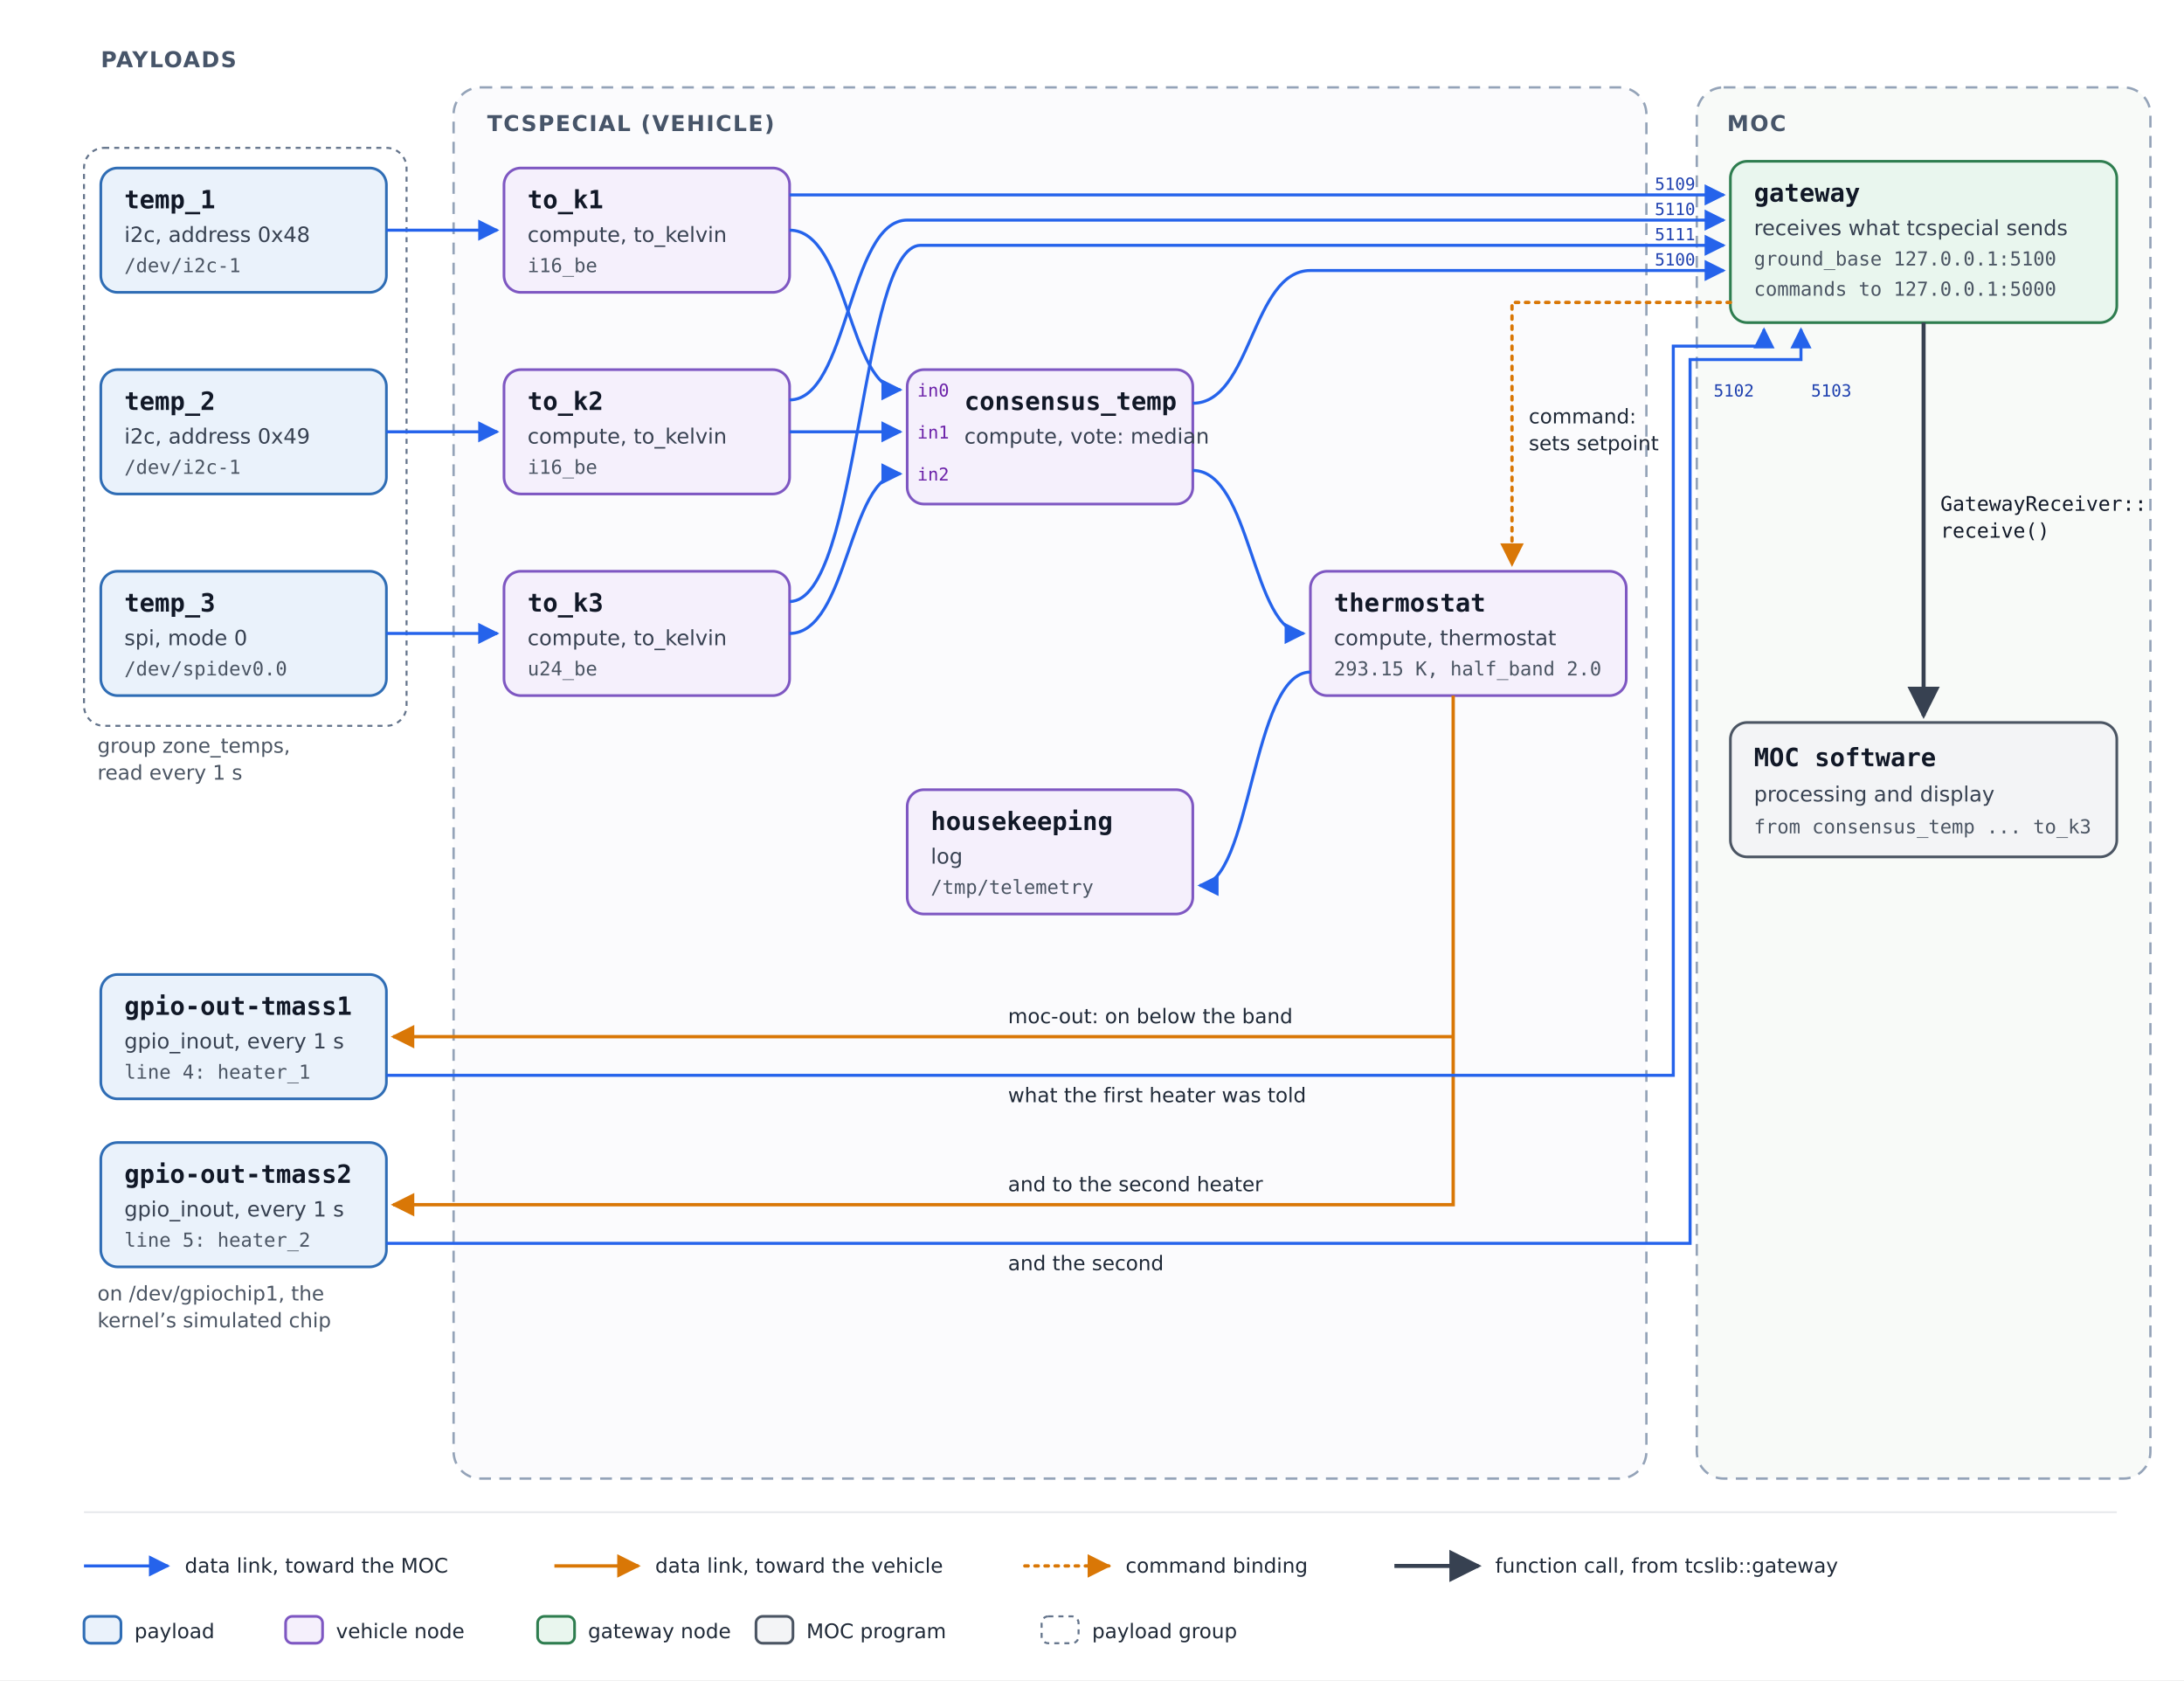
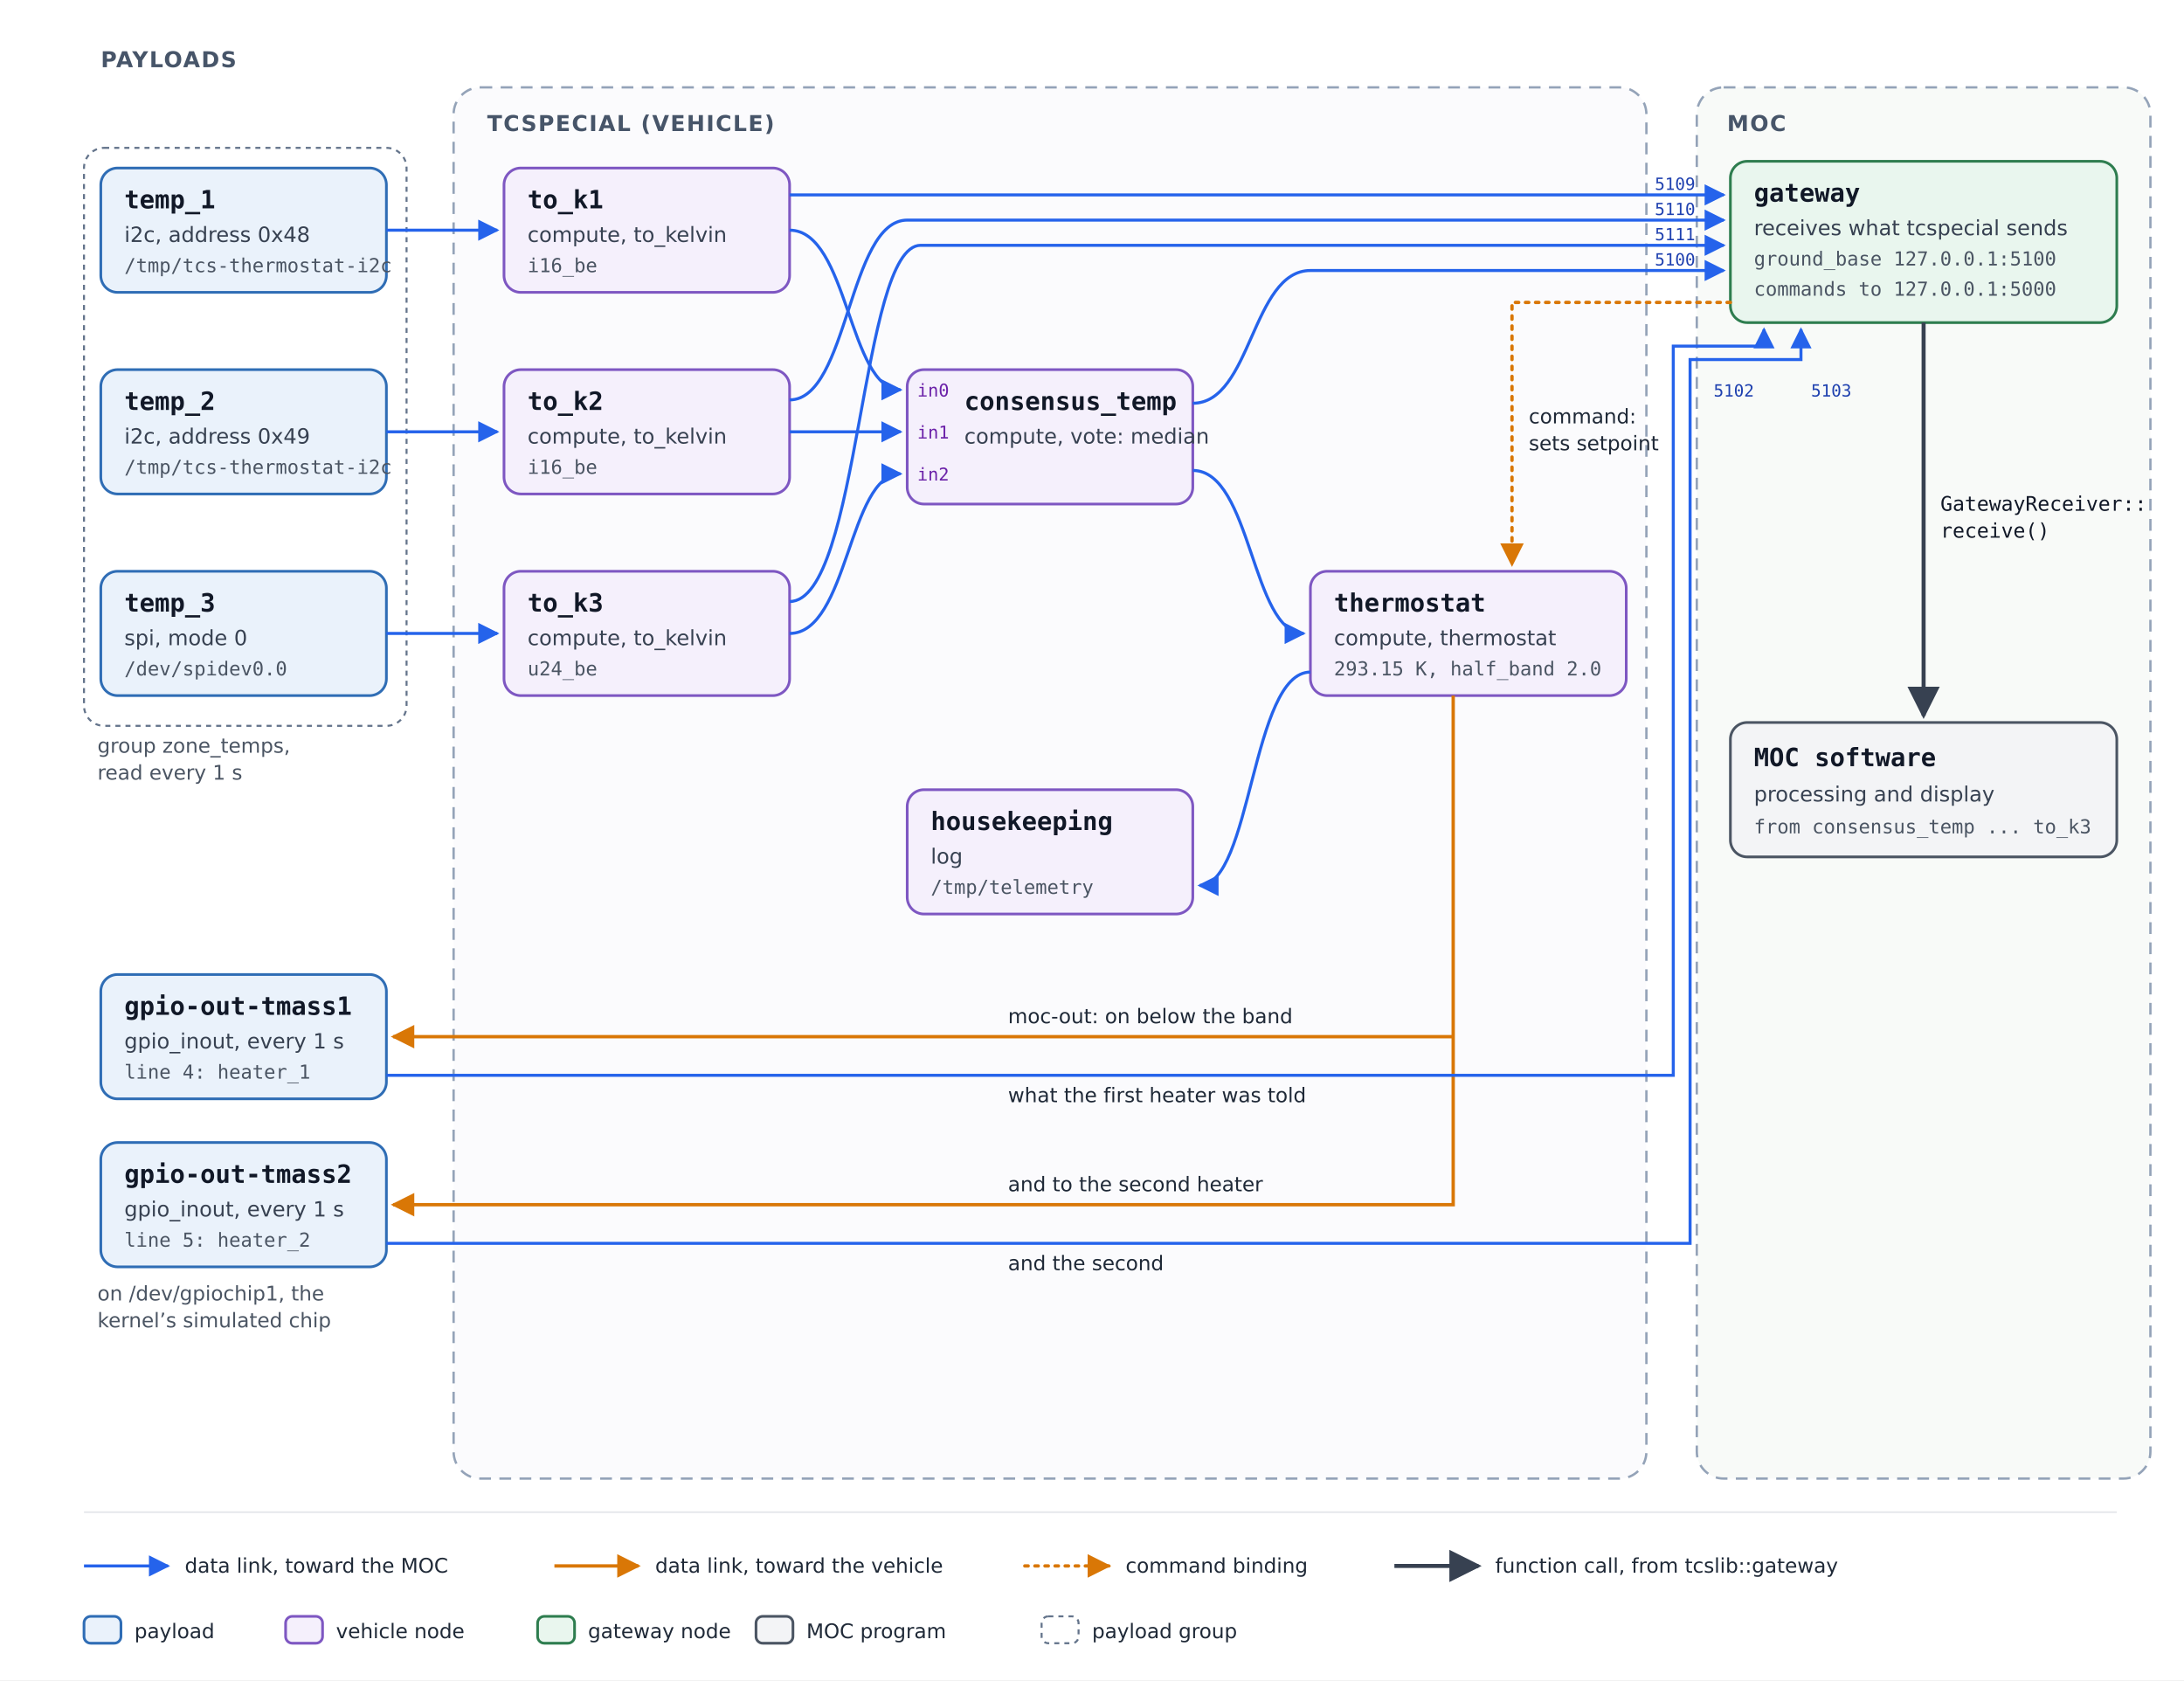
<svg xmlns="http://www.w3.org/2000/svg" width="1300" height="1000" viewBox="0 0 1300 1000" role="img" aria-labelledby="title desc">
  <defs>
    <style>
      text { font-family: "DejaVu Sans", Helvetica, Arial, sans-serif; fill: #111827; }
      .name { font-family: "DejaVu Sans Mono", Menlo, Consolas, monospace; font-size: 15px; font-weight: bold; }
      .kind { font-size: 12.5px; fill: #374151; }
      .detail { font-family: "DejaVu Sans Mono", Menlo, Consolas, monospace; font-size: 11.5px; fill: #4b5563; }
      .port { font-family: "DejaVu Sans Mono", Menlo, Consolas, monospace; font-size: 10.5px; fill: #6b21a8; }
      .heading { font-size: 13px; font-weight: bold; fill: #475569; letter-spacing: 0.06em; }
      .label { font-size: 12px; fill: #1f2937; }
      .note { font-size: 12px; fill: #4b5563; }
      .payload { fill: #eaf2fb; stroke: #2f6db5; stroke-width: 1.6; }
      .vehicle { fill: #f5f0fc; stroke: #7e57c2; stroke-width: 1.6; }
      .gateway { fill: #e9f6ee; stroke: #2e7d4f; stroke-width: 1.6; }
      .ground { fill: #f3f4f6; stroke: #4b5563; stroke-width: 1.6; }
      .groundside { fill: #f8faf8; stroke: #94a3b8; stroke-width: 1.4; stroke-dasharray: 7 5; }
      .call { fill: none; stroke: #374151; stroke-width: 2.4; }
      .code { font-family: "DejaVu Sans Mono", Menlo, Consolas, monospace; font-size: 12px; fill: #111827; }
      .portno { font-family: "DejaVu Sans Mono", Menlo, Consolas, monospace; font-size: 10px; fill: #1e40af; }
      .boundary { fill: #fbfbfd; stroke: #94a3b8; stroke-width: 1.4; stroke-dasharray: 7 5; }
      .group { fill: none; stroke: #64748b; stroke-width: 1.2; stroke-dasharray: 3 3; }
      .groundward { fill: none; stroke: #2563eb; stroke-width: 1.8; }
      .vehicleward { fill: none; stroke: #d97706; stroke-width: 2; }
      .command { fill: none; stroke: #d97706; stroke-width: 2; stroke-dasharray: 2 4; stroke-linecap: round; }
    </style>
    <marker id="arrow-blue" viewBox="0 0 10 10" refX="9" refY="5" markerWidth="7" markerHeight="7" orient="auto-start-reverse">
      <path d="M0,0 L10,5 L0,10 z" fill="#2563eb" />
    </marker>
    <marker id="arrow-orange" viewBox="0 0 10 10" refX="9" refY="5" markerWidth="7" markerHeight="7" orient="auto-start-reverse">
      <path d="M0,0 L10,5 L0,10 z" fill="#d97706" />
    </marker>
    <marker id="arrow-call" viewBox="0 0 10 10" refX="9" refY="5" markerWidth="8" markerHeight="8" orient="auto-start-reverse">
      <path d="M0,0 L10,5 L0,10 z" fill="#374151" />
    </marker>
  </defs>
  <rect width="1300" height="1000" fill="#ffffff" />
  <text class="heading" x="60" y="40">PAYLOADS</text>
  <rect class="boundary" x="270" y="52" width="710" height="828" rx="16" />
  <text class="heading" x="290" y="78">TCSPECIAL (VEHICLE)</text>
  <rect class="group" x="50" y="88" width="192" height="344" rx="12" />
  <text class="note" x="58" y="448">group zone_temps,</text>
  <text class="note" x="58" y="464">read every 1 s</text>
  <rect class="payload" x="60" y="100" width="170" height="74" rx="10" />
  <text class="name" x="74" y="124">temp_1</text>
  <text class="kind" x="74" y="144">i2c, address 0x48</text>
-   <text class="detail" x="74" y="162">/dev/i2c-1</text>
+   <text class="detail" x="74" y="162">/tmp/tcs-thermostat-i2c</text>
  <rect class="payload" x="60" y="220" width="170" height="74" rx="10" />
  <text class="name" x="74" y="244">temp_2</text>
  <text class="kind" x="74" y="264">i2c, address 0x49</text>
-   <text class="detail" x="74" y="282">/dev/i2c-1</text>
+   <text class="detail" x="74" y="282">/tmp/tcs-thermostat-i2c</text>
  <rect class="payload" x="60" y="340" width="170" height="74" rx="10" />
  <text class="name" x="74" y="364">temp_3</text>
  <text class="kind" x="74" y="384">spi, mode 0</text>
  <text class="detail" x="74" y="402">/dev/spidev0.0</text>
  <rect class="payload" x="60" y="580" width="170" height="74" rx="10" />
  <text class="name" x="74" y="604">gpio-out-tmass1</text>
  <text class="kind" x="74" y="624">gpio_inout, every 1 s</text>
  <text class="detail" x="74" y="642">line 4: heater_1</text>
  <rect class="payload" x="60" y="680" width="170" height="74" rx="10" />
  <text class="name" x="74" y="704">gpio-out-tmass2</text>
  <text class="kind" x="74" y="724">gpio_inout, every 1 s</text>
  <text class="detail" x="74" y="742">line 5: heater_2</text>
  <text class="note" x="58" y="774">on /dev/gpiochip1, the</text>
  <text class="note" x="58" y="790">kernel’s simulated chip</text>
  <rect class="vehicle" x="300" y="100" width="170" height="74" rx="10" />
  <text class="name" x="314" y="124">to_k1</text>
  <text class="kind" x="314" y="144">compute, to_kelvin</text>
  <text class="detail" x="314" y="162">i16_be</text>
  <rect class="vehicle" x="300" y="220" width="170" height="74" rx="10" />
  <text class="name" x="314" y="244">to_k2</text>
  <text class="kind" x="314" y="264">compute, to_kelvin</text>
  <text class="detail" x="314" y="282">i16_be</text>
  <rect class="vehicle" x="300" y="340" width="170" height="74" rx="10" />
  <text class="name" x="314" y="364">to_k3</text>
  <text class="kind" x="314" y="384">compute, to_kelvin</text>
  <text class="detail" x="314" y="402">u24_be</text>
  <rect class="vehicle" x="540" y="220" width="170" height="80" rx="10" />
  <text class="name" x="574" y="244">consensus_temp</text>
  <text class="kind" x="574" y="264">compute, vote: median</text>
  <text class="port" x="546" y="236">in0</text>
  <text class="port" x="546" y="261">in1</text>
  <text class="port" x="546" y="286">in2</text>
  <rect class="vehicle" x="540" y="470" width="170" height="74" rx="10" />
  <text class="name" x="554" y="494">housekeeping</text>
  <text class="kind" x="554" y="514">log</text>
  <text class="detail" x="554" y="532">/tmp/telemetry</text>
  <rect class="vehicle" x="780" y="340" width="188" height="74" rx="10" />
  <text class="name" x="794" y="364">thermostat</text>
  <text class="kind" x="794" y="384">compute, thermostat</text>
  <text class="detail" x="794" y="402">293.15 K, half_band 2.0</text>
  <rect class="groundside" x="1010" y="52" width="270" height="828" rx="16" />
  <text class="heading" x="1028" y="78">MOC</text>
  <rect class="gateway" x="1030" y="96" width="230" height="96" rx="10" />
  <text class="name" x="1044" y="120">gateway</text>
  <text class="kind" x="1044" y="140">receives what tcspecial sends</text>
  <text class="detail" x="1044" y="158">ground_base 127.0.0.1:5100</text>
  <text class="detail" x="1044" y="176">commands to 127.0.0.1:5000</text>
  <rect class="ground" x="1030" y="430" width="230" height="80" rx="10" />
  <text class="name" x="1044" y="456">MOC software</text>
  <text class="kind" x="1044" y="477">processing and display</text>
  <text class="detail" x="1044" y="496">from consensus_temp ... to_k3</text>
  <path class="groundward" d="M230,137 L296,137" marker-end="url(#arrow-blue)" />
  <path class="groundward" d="M230,257 L296,257" marker-end="url(#arrow-blue)" />
  <path class="groundward" d="M230,377 L296,377" marker-end="url(#arrow-blue)" />
  <path class="groundward" d="M470,116 L1026,116" marker-end="url(#arrow-blue)" />
  <path class="groundward" d="M470,238 C505,238 505,131 540,131 L1026,131" marker-end="url(#arrow-blue)" />
  <path class="groundward" d="M470,358 C512,358 512,146 548,146 L1026,146" marker-end="url(#arrow-blue)" />
  <path class="groundward" d="M470,137 C505,137 505,232 536,232" marker-end="url(#arrow-blue)" />
  <path class="groundward" d="M470,257 L536,257" marker-end="url(#arrow-blue)" />
  <path class="groundward" d="M470,377 C505,377 505,282 536,282" marker-end="url(#arrow-blue)" />
  <path class="groundward" d="M710,240 C745,240 745,161 780,161 L1026,161" marker-end="url(#arrow-blue)" />
  <path class="groundward" d="M710,280 C745,280 745,377 776,377" marker-end="url(#arrow-blue)" />
  <path class="groundward" d="M780,400 C745,400 745,527 714,527" marker-end="url(#arrow-blue)" />
  <path class="vehicleward" d="M865,414 L865,717 L234,717" marker-end="url(#arrow-orange)" />
  <path class="vehicleward" d="M865,617 L234,617" marker-end="url(#arrow-orange)" />
  <text class="label" x="600" y="609">moc-out: on below the band</text>
  <text class="label" x="600" y="709">and to the second heater</text>
  <path class="groundward" d="M230,640 L996,640 L996,206 L1050,206 L1050,196" marker-end="url(#arrow-blue)" />
  <path class="groundward" d="M230,740 L1006,740 L1006,214 L1072,214 L1072,196" marker-end="url(#arrow-blue)" />
  <text class="label" x="600" y="656">what the first heater was told</text>
  <text class="label" x="600" y="756">and the second</text>
  <text class="portno" x="985" y="113">5109</text>
  <text class="portno" x="985" y="128">5110</text>
  <text class="portno" x="985" y="143">5111</text>
  <text class="portno" x="985" y="158">5100</text>
  <text class="portno" x="1020" y="236">5102</text>
  <text class="portno" x="1078" y="236">5103</text>
  <path class="command" d="M1030,180 L900,180 L900,336" marker-end="url(#arrow-orange)" />
  <text class="label" x="910" y="252">command:</text>
  <text class="label" x="910" y="268">sets setpoint</text>
  <path class="call" d="M1145,192 L1145,426" marker-end="url(#arrow-call)" />
  <text class="code" x="1155" y="304">GatewayReceiver::</text>
  <text class="code" x="1155" y="320">receive()</text>
  <line x1="50" y1="900" x2="1260" y2="900" stroke="#e5e7eb" stroke-width="1" />
  <path class="groundward" d="M50,932 L100,932" marker-end="url(#arrow-blue)" />
  <text class="label" x="110" y="936">data link, toward the MOC</text>
  <path class="vehicleward" d="M330,932 L380,932" marker-end="url(#arrow-orange)" />
  <text class="label" x="390" y="936">data link, toward the vehicle</text>
  <path class="command" d="M610,932 L660,932" marker-end="url(#arrow-orange)" />
  <text class="label" x="670" y="936">command binding</text>
  <path class="call" d="M830,932 L880,932" marker-end="url(#arrow-call)" />
  <text class="label" x="890" y="936">function call, from tcslib::gateway</text>
  <rect class="payload" x="50" y="962" width="22" height="16" rx="4" />
  <text class="label" x="80" y="975">payload</text>
  <rect class="vehicle" x="170" y="962" width="22" height="16" rx="4" />
  <text class="label" x="200" y="975">vehicle node</text>
  <rect class="gateway" x="320" y="962" width="22" height="16" rx="4" />
  <text class="label" x="350" y="975">gateway node</text>
  <rect class="ground" x="450" y="962" width="22" height="16" rx="4" />
  <text class="label" x="480" y="975">MOC program</text>
  <rect class="group" x="620" y="962" width="22" height="16" rx="4" />
  <text class="label" x="650" y="975">payload group</text>
</svg>
